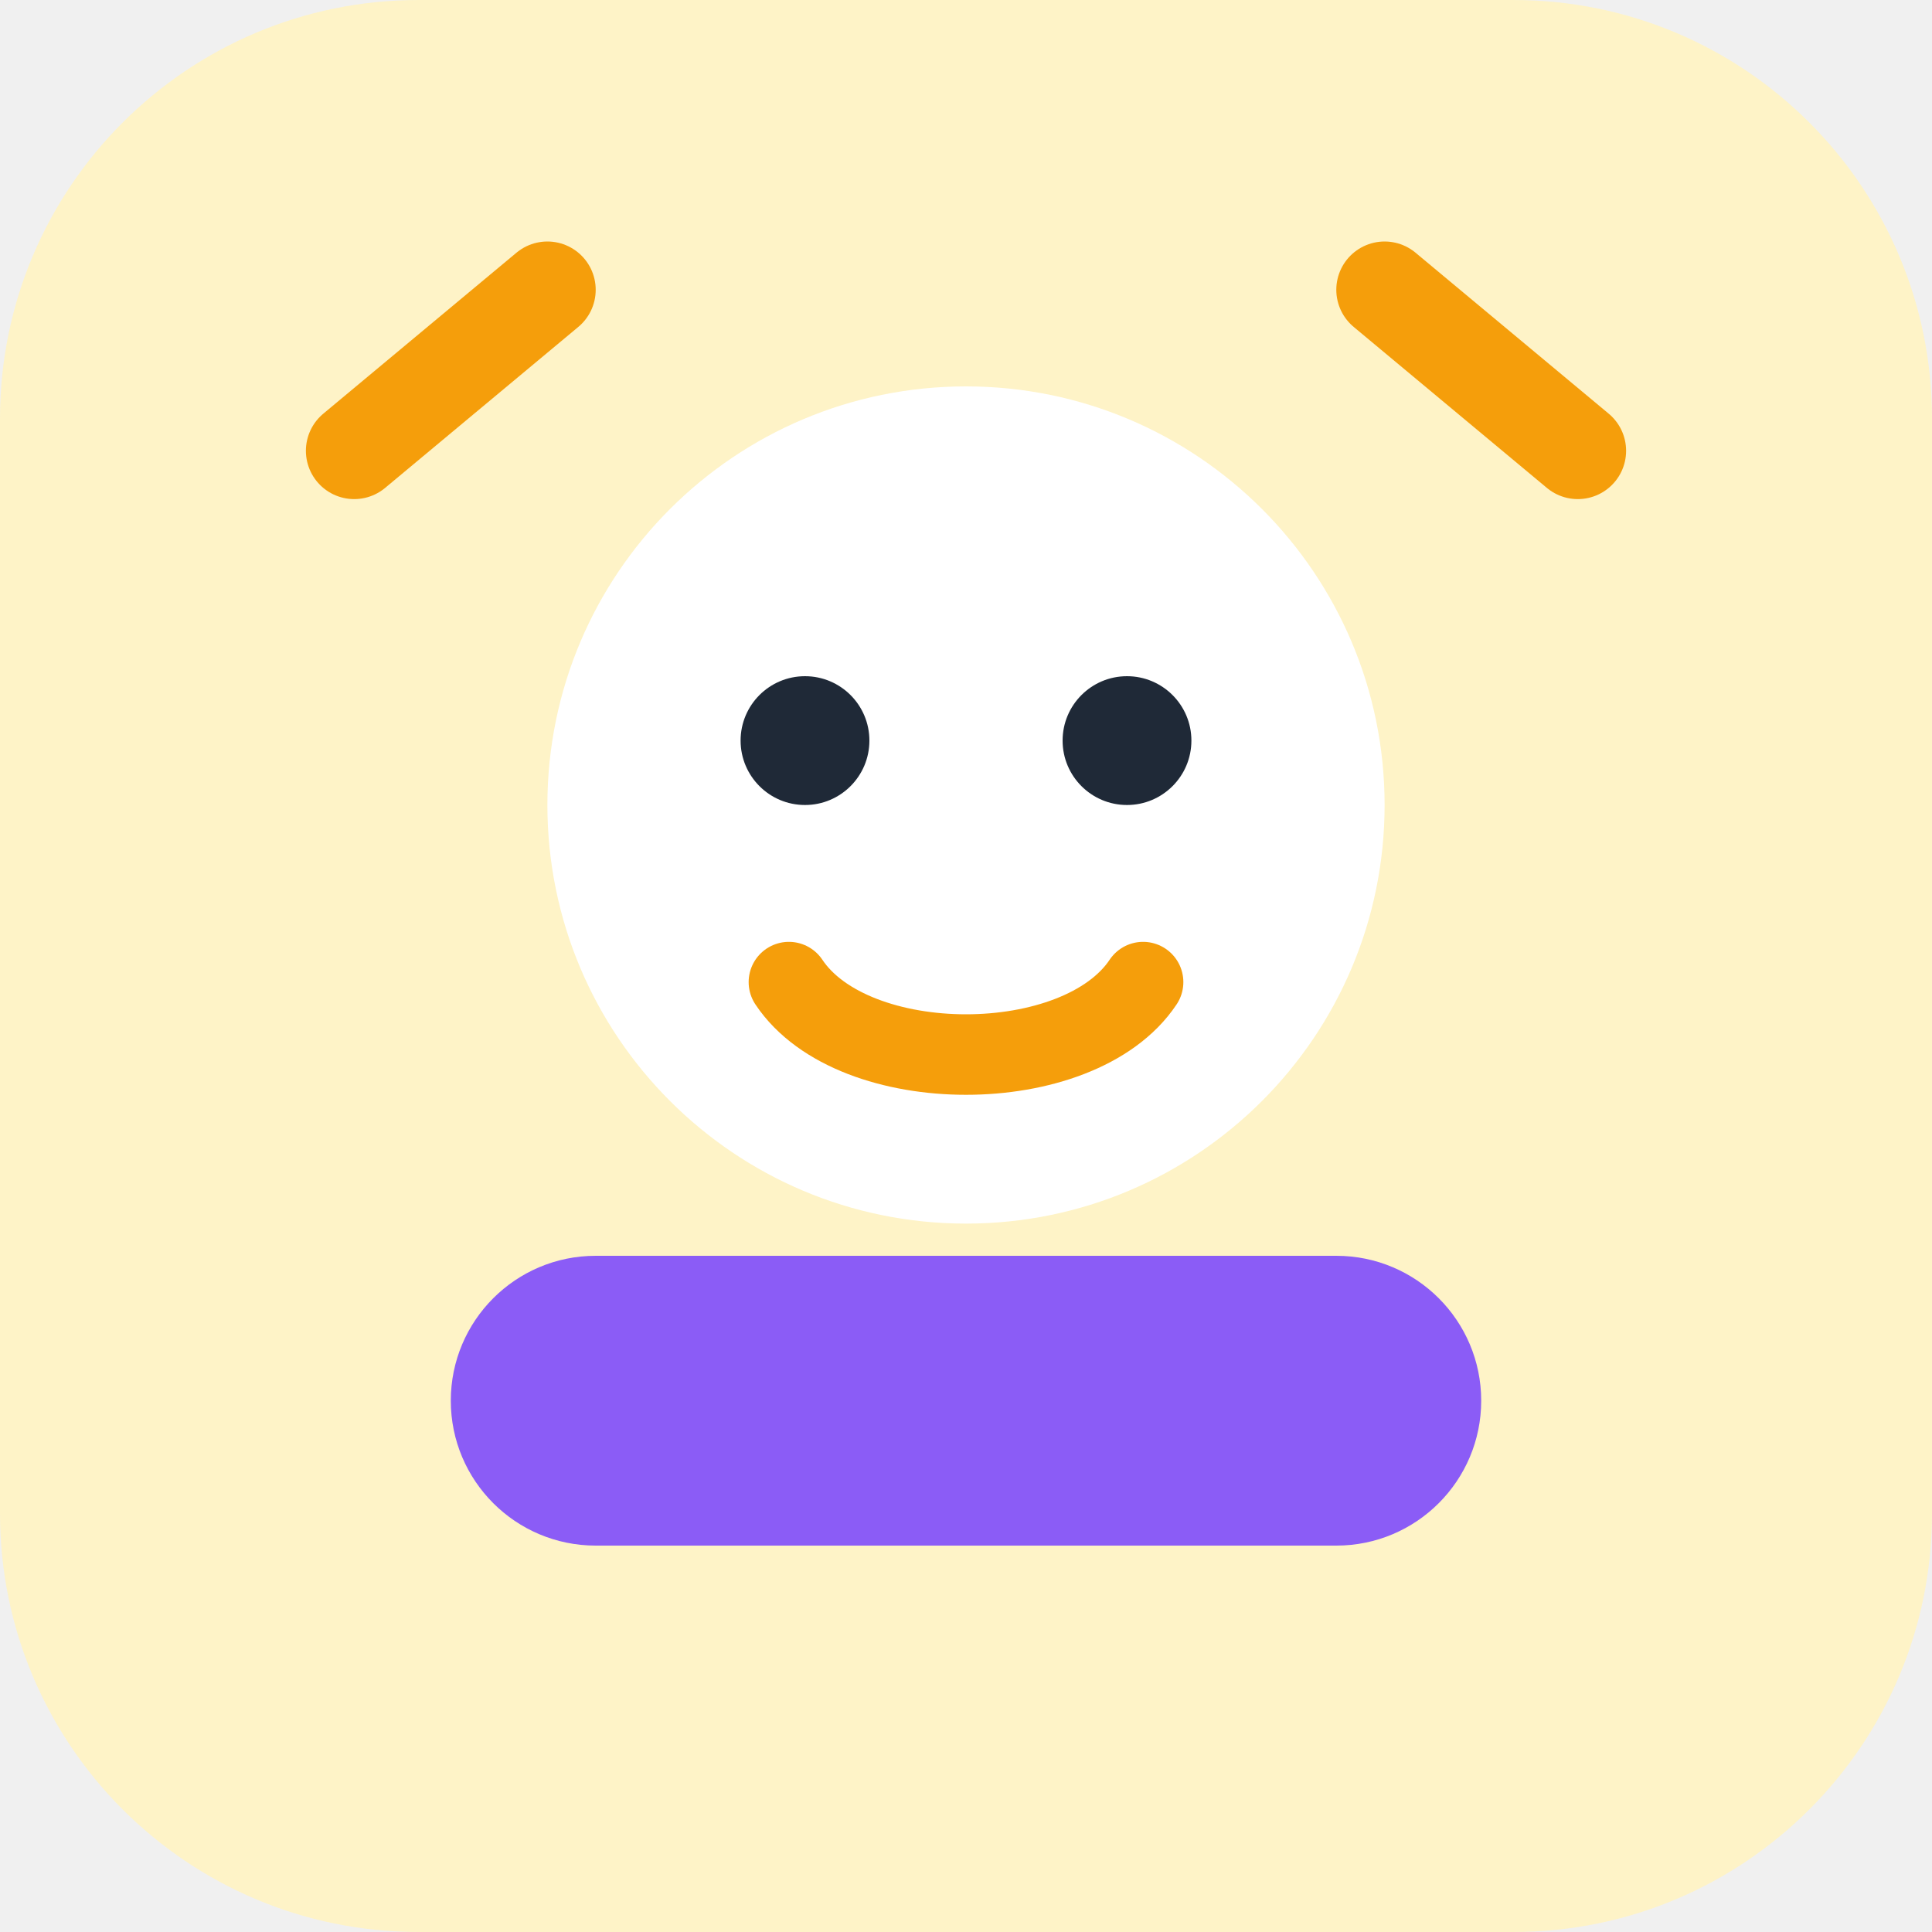
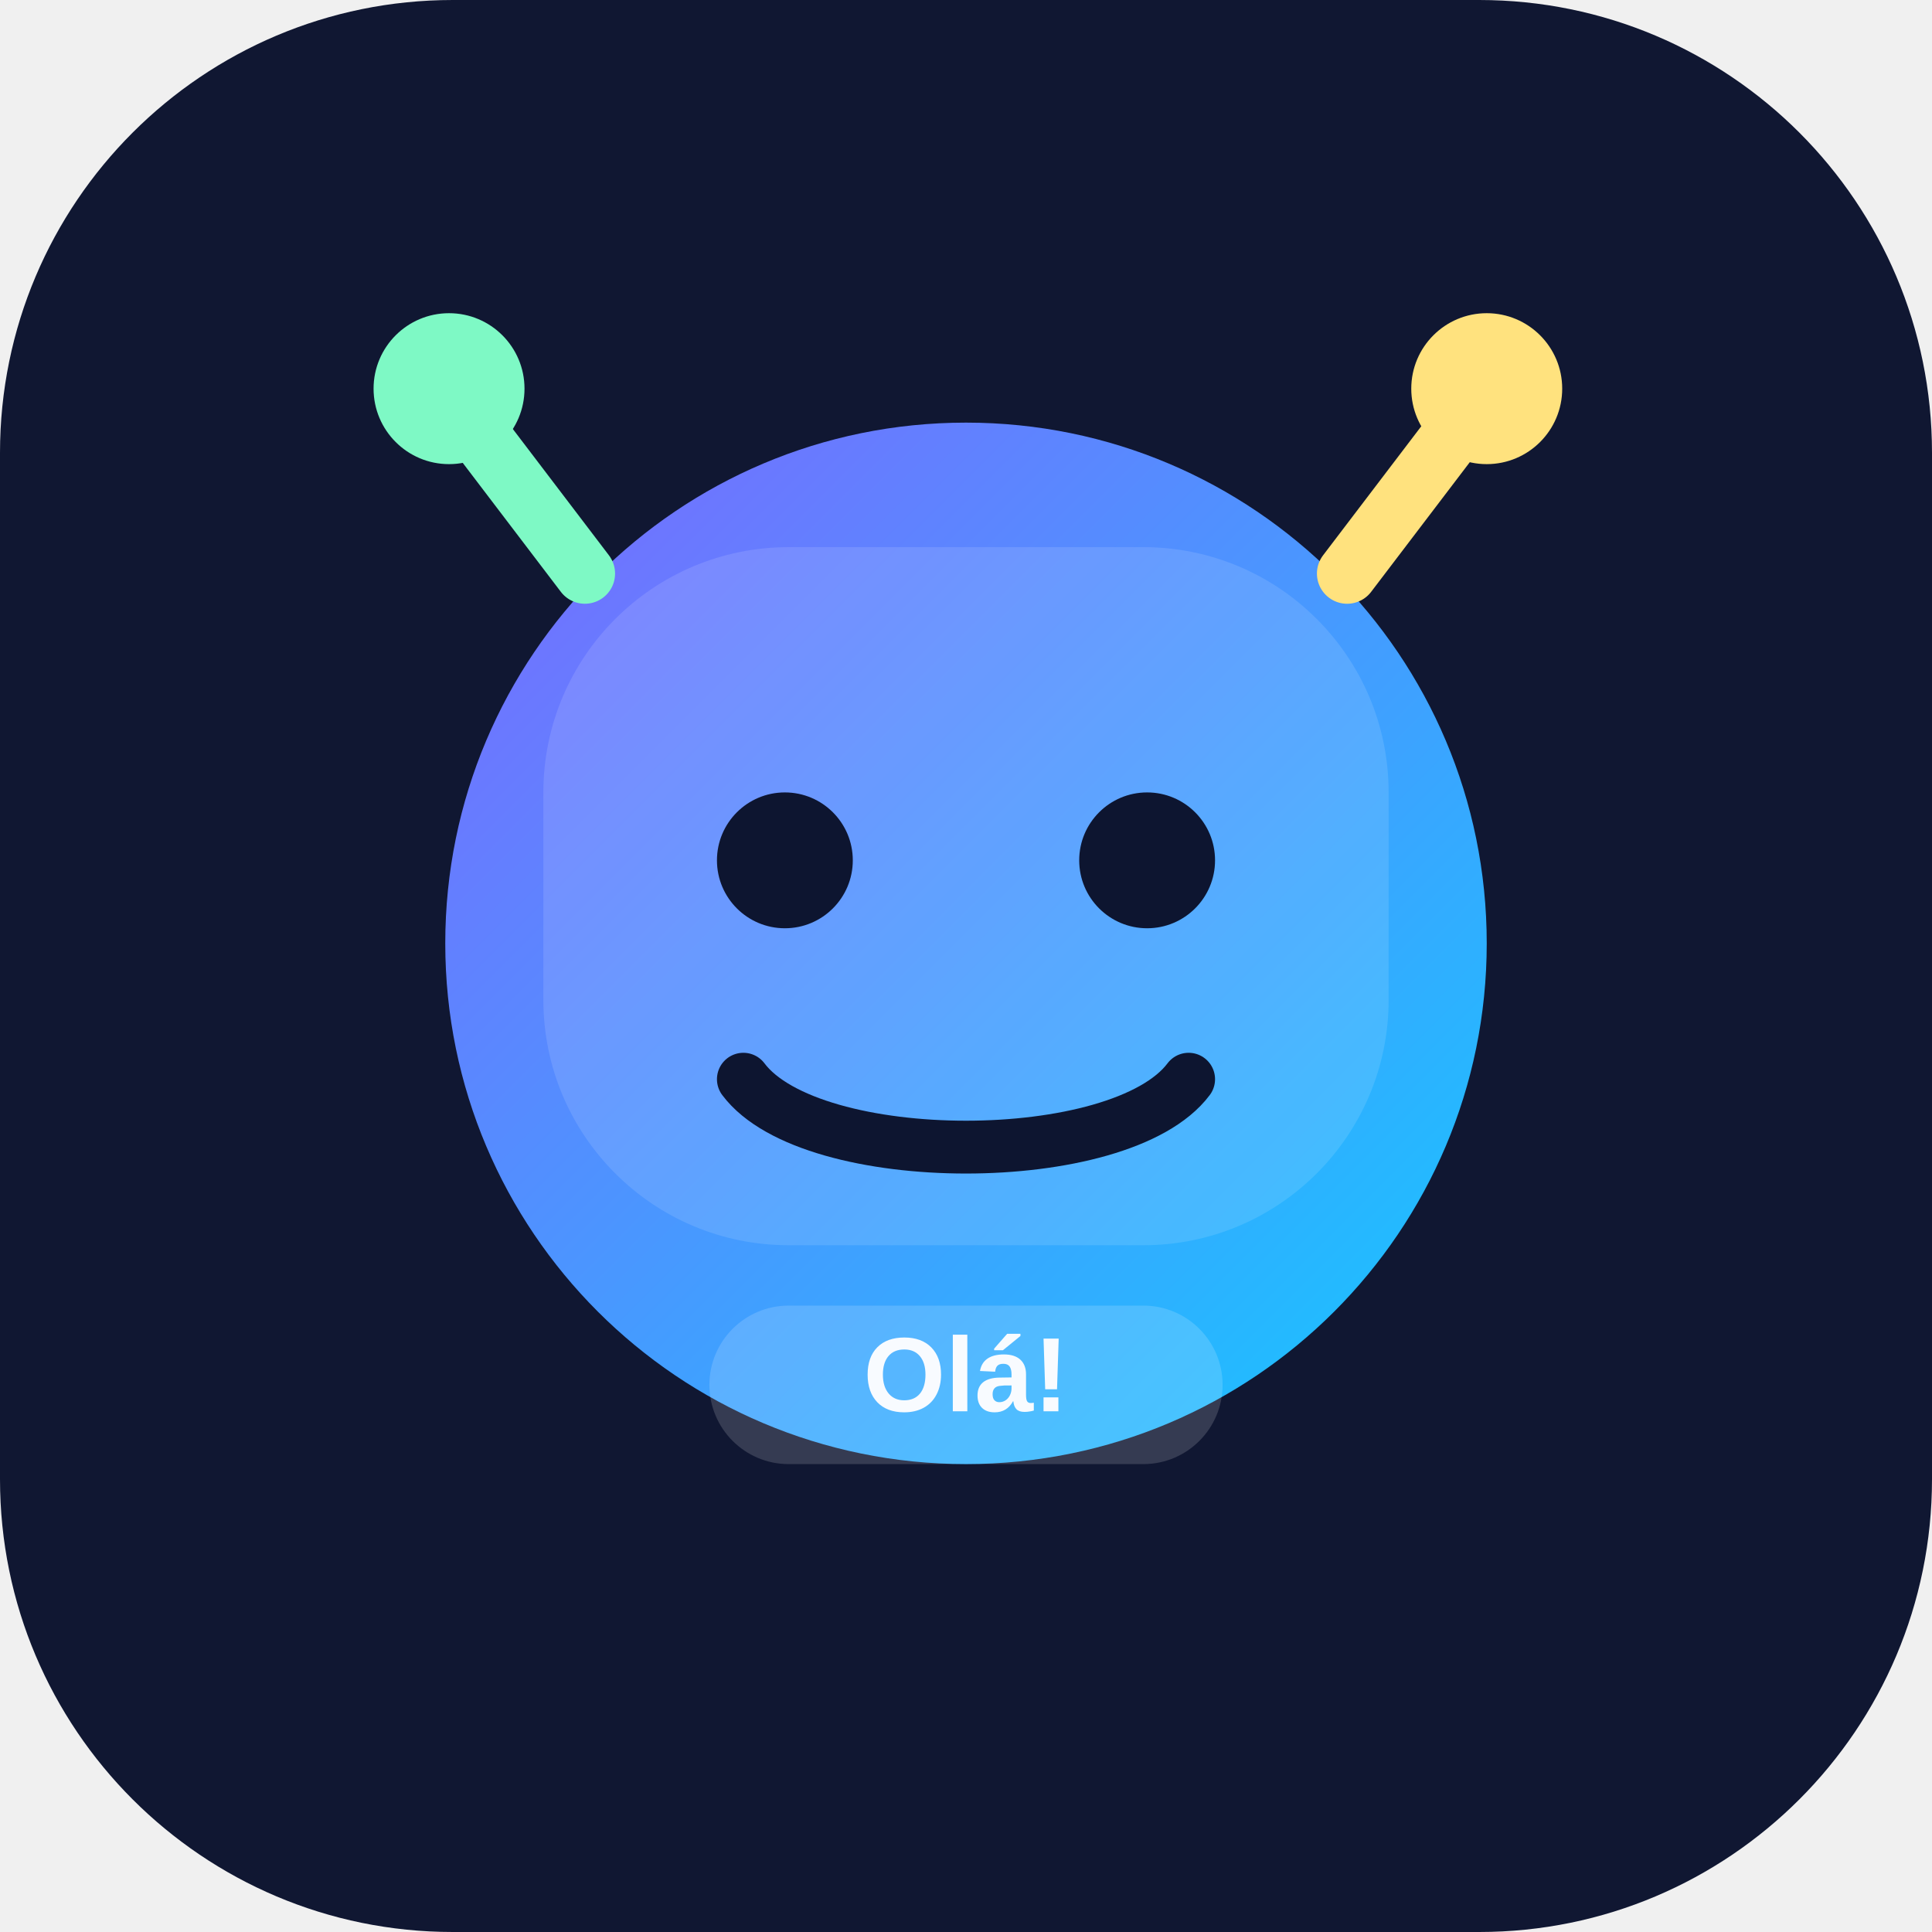
- <svg xmlns="http://www.w3.org/2000/svg" viewBox="0 0 120 120">
-   <rect width="120" height="120" rx="26" fill="#fef3c7" />
-   <circle cx="60" cy="50" r="26" fill="#ffffff" />
-   <circle cx="50" cy="46" r="4" fill="#1f2937" />
-   <circle cx="70" cy="46" r="4" fill="#1f2937" />
-   <path d="M49 61c4 6 18 6 22 0" fill="none" stroke="#f59e0b" stroke-width="5" stroke-linecap="round" />
-   <rect x="28" y="78" width="64" height="18" rx="9" fill="#8b5cf6" />
-   <path d="M22 28l12-10M98 28L86 18" stroke="#f59e0b" stroke-width="6" stroke-linecap="round" />
+ <svg xmlns="http://www.w3.org/2000/svg" viewBox="0 0 512 512">
+   <defs>
+     <linearGradient id="g1" x1="0" y1="0" x2="1" y2="1">
+       <stop offset="0%" stop-color="#7c68ff" />
+       <stop offset="100%" stop-color="#14c8ff" />
+     </linearGradient>
+   </defs>
+   <rect width="512" height="512" rx="120" fill="#101732" />
+   <circle cx="256" cy="250" r="138" fill="url(#g1)" />
+   <rect x="144" y="145" width="224" height="185" rx="65" fill="#fff" opacity="0.12" />
+   <circle cx="208" cy="228" r="18" fill="#0d1530" />
+   <circle cx="304" cy="228" r="18" fill="#0d1530" />
+   <path d="M197 286c18 24 100 24 118 0" fill="none" stroke="#0d1530" stroke-width="14" stroke-linecap="round" />
+   <path d="M155 152l-35-46" stroke="#7ef9c5" stroke-width="16" stroke-linecap="round" />
+   <path d="M357 152l35-46" stroke="#ffe27e" stroke-width="16" stroke-linecap="round" />
+   <circle cx="119" cy="103" r="20" fill="#7ef9c5" />
+   <circle cx="394" cy="103" r="20" fill="#ffe27e" />
+   <rect x="188" y="346" width="136" height="42" rx="21" fill="#fff" opacity="0.16" />
+   <text x="256" y="374" text-anchor="middle" font-family="Arial, sans-serif" font-size="28" font-weight="700" fill="#f8fbff">Olá!</text>
</svg>
